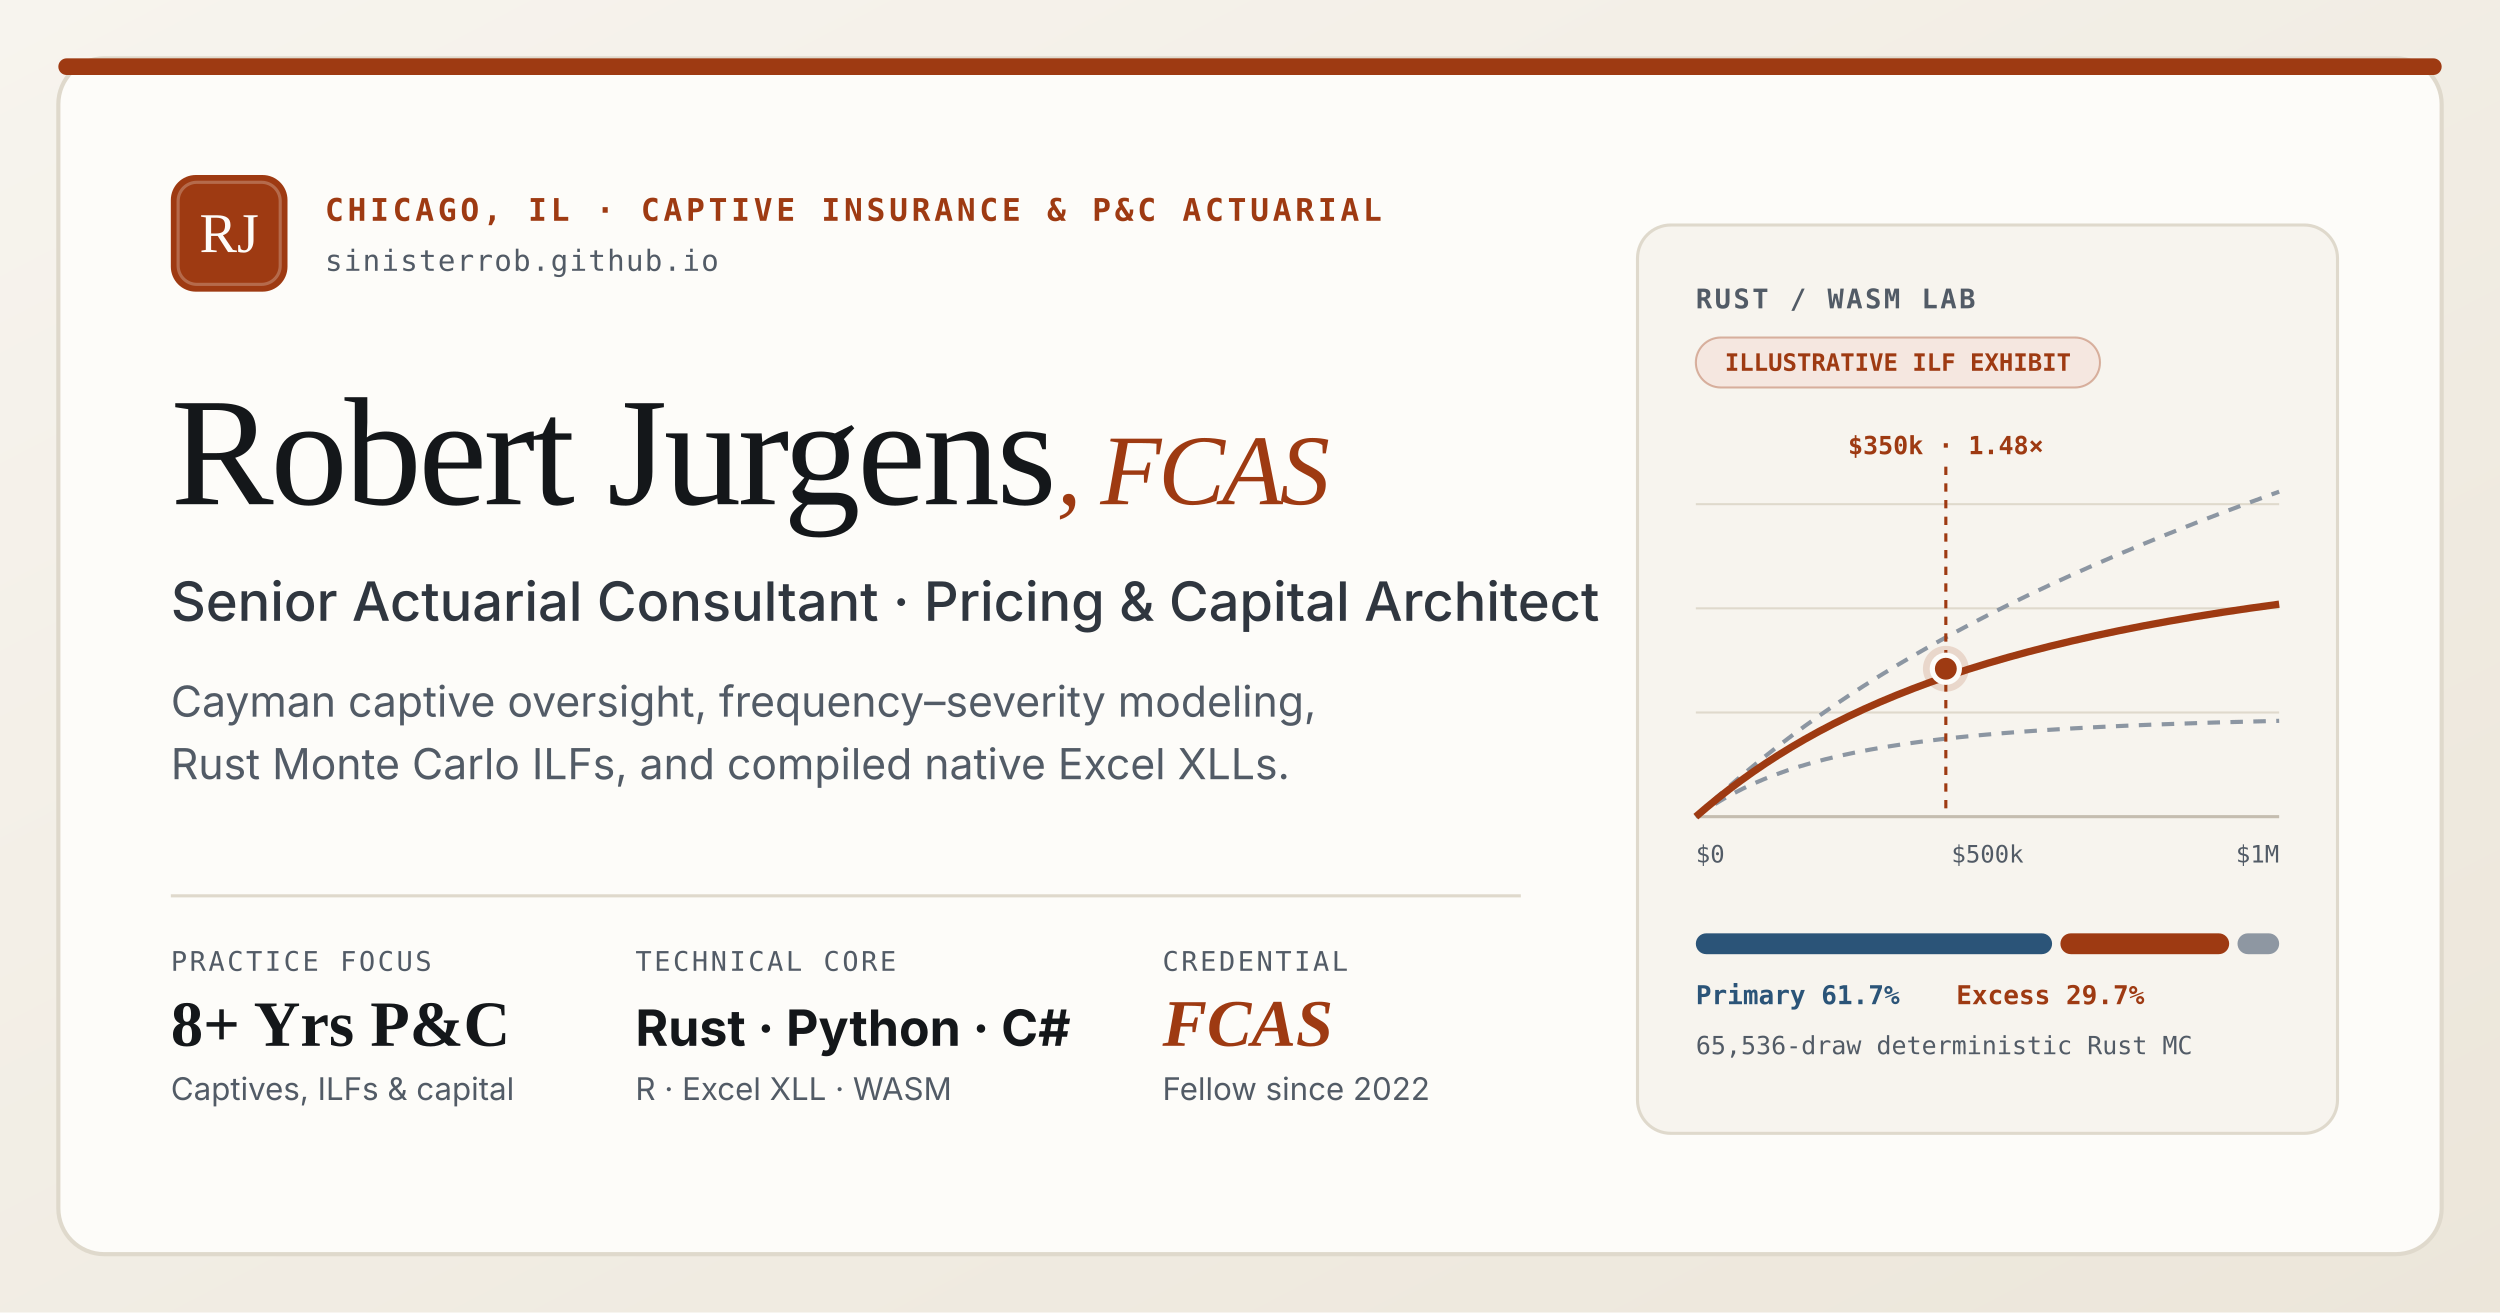
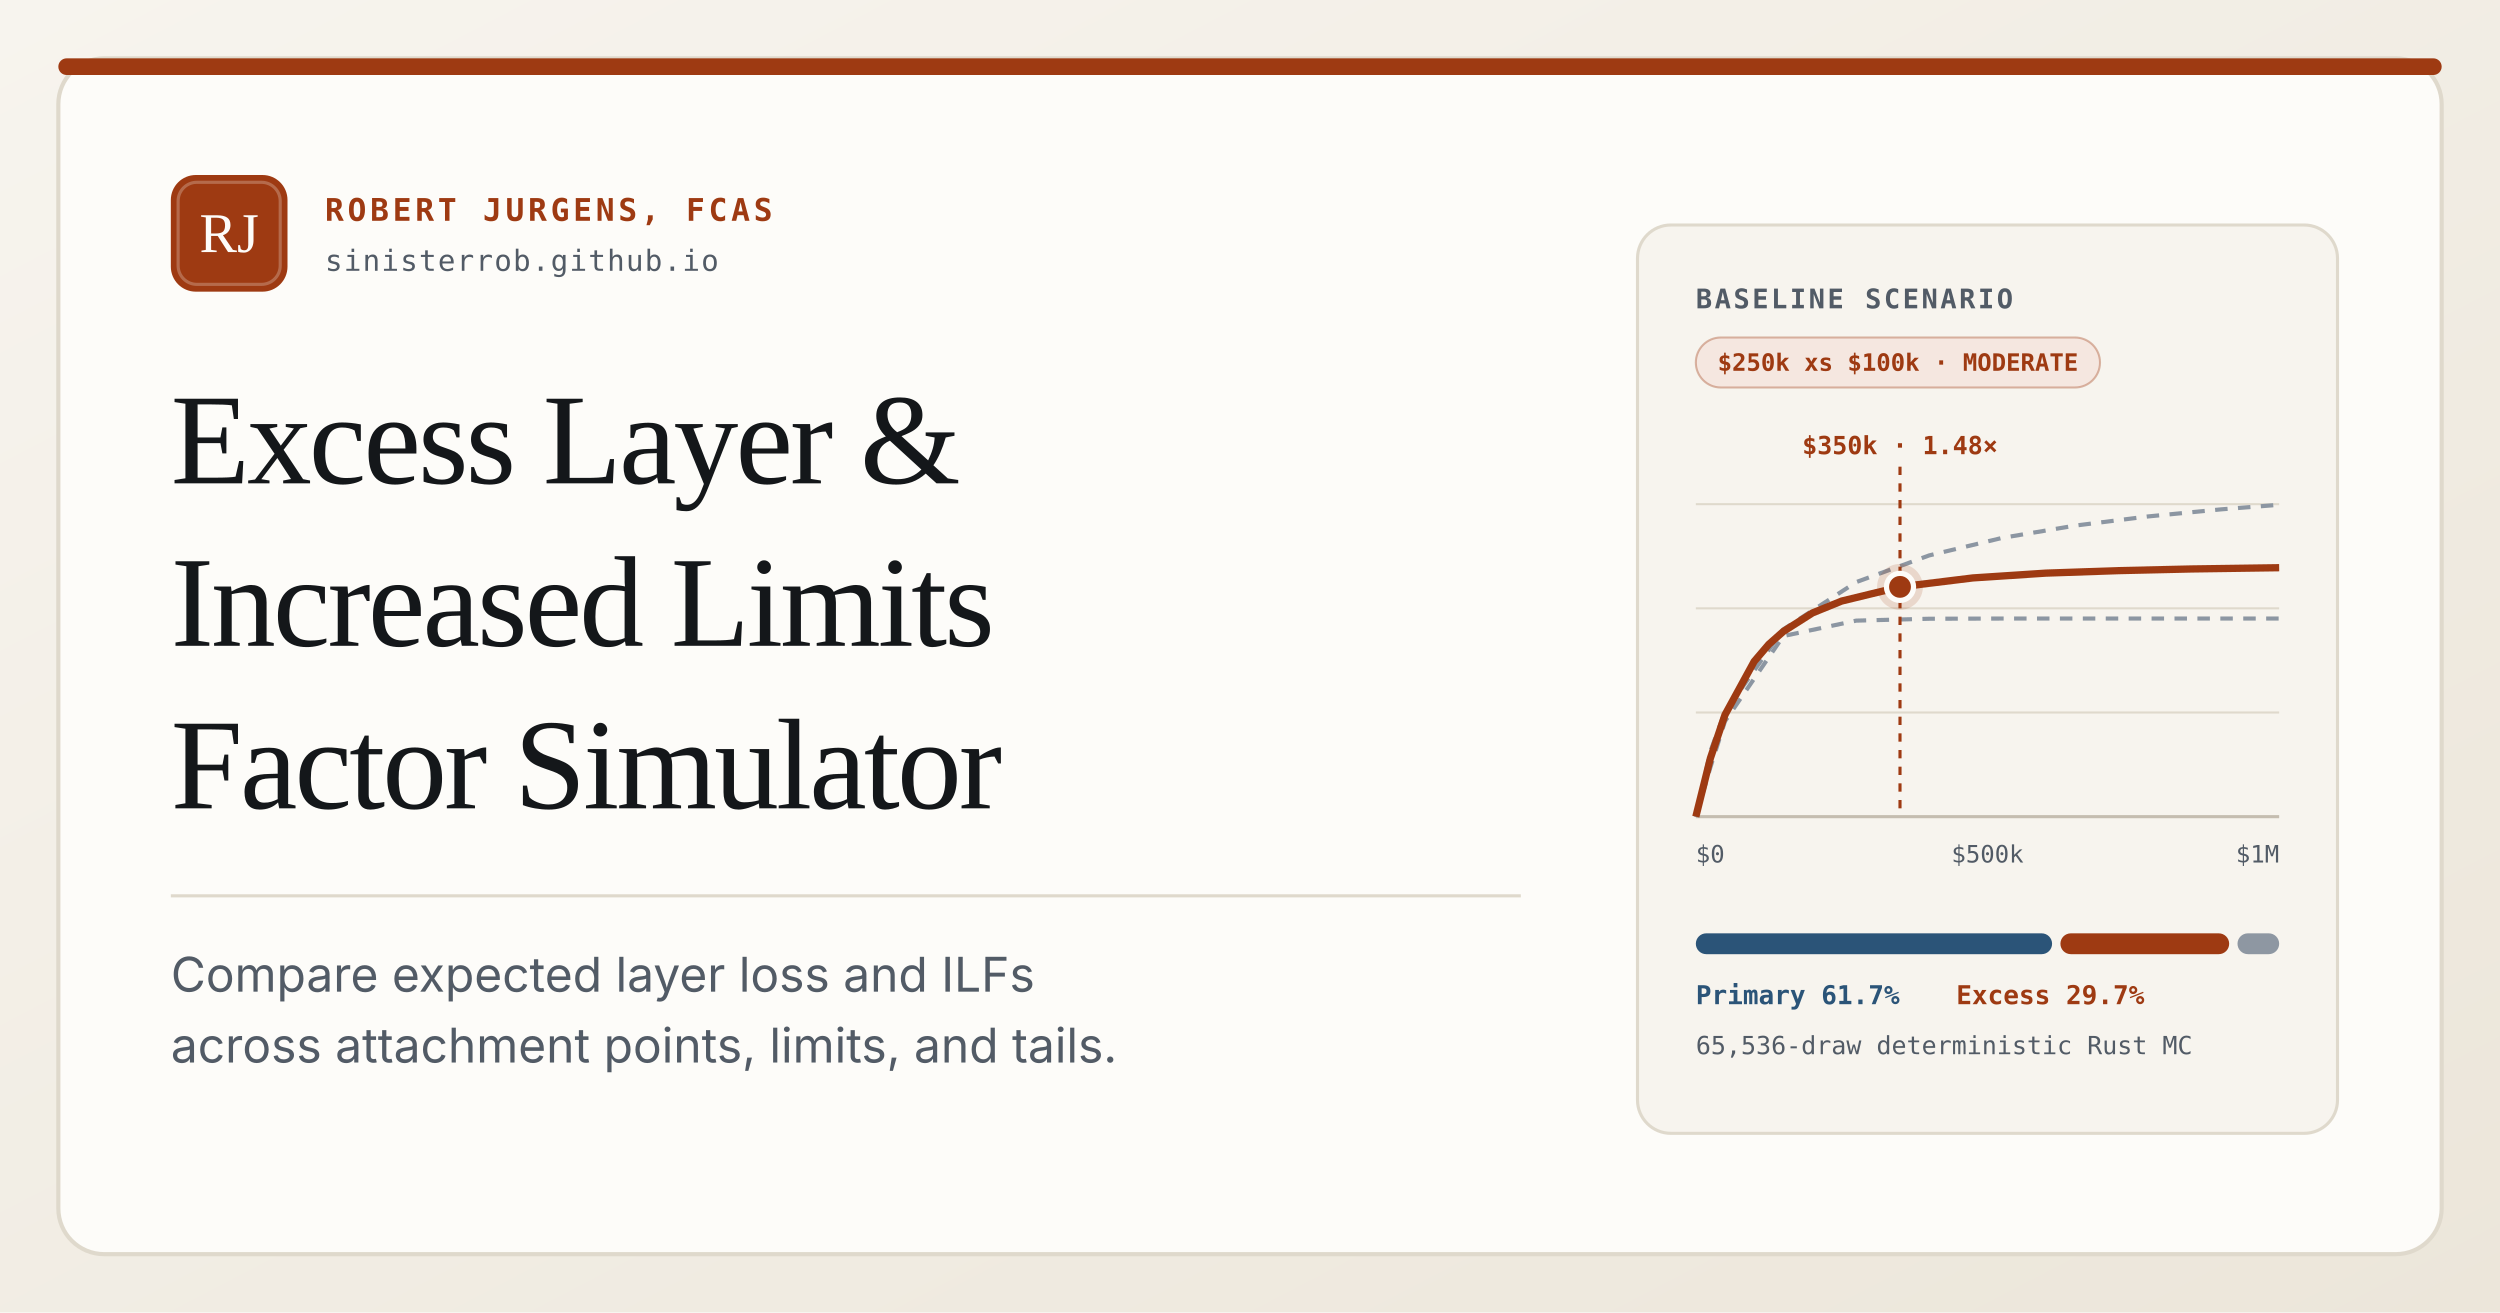
- <svg xmlns="http://www.w3.org/2000/svg" width="1200" height="630" viewBox="0 0 1200 630" role="img" aria-label="Robert Jurgens, FCAS — Captive Insurance &amp; P&amp;C Actuarial Modeling">
+ <svg xmlns="http://www.w3.org/2000/svg" width="1200" height="630" viewBox="0 0 1200 630" role="img" aria-label="Excess Layer and ILF Simulator by Robert Jurgens, FCAS, showing the 1.48× baseline ILF.">
  <defs>
    <linearGradient id="bgGrad" x1="0" y1="0" x2="1" y2="1">
      <stop offset="0%" stop-color="#f7f4ee" />
      <stop offset="100%" stop-color="#ece6da" />
    </linearGradient>
  </defs>
  <rect width="1200" height="630" fill="url(#bgGrad)" />
  <rect x="28" y="28" width="1144" height="574" rx="22" fill="#fdfcf9" stroke="#dfd9cc" stroke-width="2" />
  <rect x="28" y="28" width="1144" height="8" rx="4" fill="#9e3a12" />
  <rect x="82" y="84" width="56" height="56" rx="12" fill="#9e3a12" />
  <rect x="85.5" y="87.5" width="49" height="49" rx="9" fill="none" stroke="#fdfcf9" stroke-opacity="0.25" stroke-width="1.5" />
  <text x="110" y="121" text-anchor="middle" fill="#fdfcf9" font-family="Georgia, 'Times New Roman', serif" font-size="27" font-weight="500">RJ</text>
-   <text x="156" y="106" fill="#9e3a12" font-family="ui-monospace, 'SF Mono', Menlo, Consolas, monospace" font-size="15" font-weight="600" letter-spacing="1.8">CHICAGO, IL · CAPTIVE INSURANCE &amp; P&amp;C ACTUARIAL</text>
+   <text x="156" y="106" fill="#9e3a12" font-family="ui-monospace, 'SF Mono', Menlo, Consolas, monospace" font-size="15" font-weight="600" letter-spacing="1.8">ROBERT JURGENS, FCAS</text>
  <text x="156" y="130" fill="#525b66" font-family="ui-monospace, 'SF Mono', Menlo, Consolas, monospace" font-size="14" letter-spacing="0.6">sinisterrob.github.io</text>
-   <text x="82" y="242" fill="#14171a" font-family="Georgia, 'Times New Roman', serif" font-size="74" font-weight="400" letter-spacing="-1.5">Robert Jurgens<tspan fill="#9e3a12" font-size="48" font-style="italic">, FCAS</tspan>
-   </text>
-   <text x="82" y="298" fill="#2f363f" font-family="system-ui, -apple-system, 'Segoe UI', sans-serif" font-size="26" font-weight="500">Senior Actuarial Consultant · Pricing &amp; Capital Architect</text>
-   <text x="82" y="344" fill="#525b66" font-family="system-ui, -apple-system, 'Segoe UI', sans-serif" font-size="20.5">Cayman captive oversight, frequency–severity modeling,</text>
-   <text x="82" y="374" fill="#525b66" font-family="system-ui, -apple-system, 'Segoe UI', sans-serif" font-size="20.5">Rust Monte Carlo ILFs, and compiled native Excel XLLs.</text>
+   <g fill="#14171a" font-family="Georgia, 'Times New Roman', serif" font-size="62" letter-spacing="-1.3">
+     <text x="82" y="232">Excess Layer &amp;</text>
+     <text x="82" y="310">Increased Limits</text>
+     <text x="82" y="388">Factor Simulator</text>
+   </g>
  <line x1="82" y1="430" x2="730" y2="430" stroke="#dfd9cc" stroke-width="1.5" />
-   <text x="82" y="466" fill="#525b66" font-family="ui-monospace, 'SF Mono', Menlo, Consolas, monospace" font-size="13" letter-spacing="1.2">PRACTICE FOCUS</text>
-   <text x="82" y="502" fill="#14171a" font-family="Georgia, 'Times New Roman', serif" font-size="31" font-weight="600">8+ Yrs P&amp;C</text>
-   <text x="82" y="528" fill="#525b66" font-family="system-ui, -apple-system, 'Segoe UI', sans-serif" font-size="15">Captives, ILFs &amp; capital</text>
-   <text x="305" y="466" fill="#525b66" font-family="ui-monospace, 'SF Mono', Menlo, Consolas, monospace" font-size="13" letter-spacing="1.2">TECHNICAL CORE</text>
-   <text x="305" y="502" fill="#14171a" font-family="system-ui, -apple-system, 'Segoe UI', sans-serif" font-size="24" font-weight="700">Rust · Python · C#</text>
-   <text x="305" y="528" fill="#525b66" font-family="system-ui, -apple-system, 'Segoe UI', sans-serif" font-size="15">R · Excel XLL · WASM</text>
-   <text x="558" y="466" fill="#525b66" font-family="ui-monospace, 'SF Mono', Menlo, Consolas, monospace" font-size="13" letter-spacing="1.2">CREDENTIAL</text>
-   <text x="558" y="502" fill="#9e3a12" font-family="Georgia, 'Times New Roman', serif" font-size="32" font-style="italic" font-weight="600">FCAS</text>
-   <text x="558" y="528" fill="#525b66" font-family="system-ui, -apple-system, 'Segoe UI', sans-serif" font-size="15">Fellow since 2022</text>
+   <g fill="#525b66" font-family="system-ui, -apple-system, 'Segoe UI', sans-serif" font-size="23">
+     <text x="82" y="476">Compare expected layer loss and ILFs</text>
+     <text x="82" y="510">across attachment points, limits, and tails.</text>
+   </g>
  <rect x="786" y="108" width="336" height="436" rx="16" fill="#f7f4ee" stroke="#dfd9cc" stroke-width="1.5" />
-   <text x="814" y="148" fill="#525b66" font-family="ui-monospace, 'SF Mono', Menlo, Consolas, monospace" font-size="13" font-weight="600" letter-spacing="1.2">RUST / WASM LAB</text>
+   <text x="814" y="148" fill="#525b66" font-family="ui-monospace, 'SF Mono', Menlo, Consolas, monospace" font-size="13" font-weight="600" letter-spacing="1.2">BASELINE SCENARIO</text>
  <rect x="814" y="162" width="194" height="24" rx="12" fill="#f5e7e0" stroke="#9e3a12" stroke-opacity="0.35" />
-   <text x="911" y="178" text-anchor="middle" fill="#9e3a12" font-family="ui-monospace, 'SF Mono', Menlo, Consolas, monospace" font-size="11.5" font-weight="600">ILLUSTRATIVE ILF EXHIBIT</text>
+   <text x="911" y="178" text-anchor="middle" fill="#9e3a12" font-family="ui-monospace, 'SF Mono', Menlo, Consolas, monospace" font-size="11.5" font-weight="600">$250k xs $100k · MODERATE</text>
  <g transform="translate(814, 212)">
    <line x1="0" y1="30" x2="280" y2="30" stroke="#dfd9cc" stroke-width="1" />
    <line x1="0" y1="80" x2="280" y2="80" stroke="#dfd9cc" stroke-width="1" />
    <line x1="0" y1="130" x2="280" y2="130" stroke="#dfd9cc" stroke-width="1" />
    <line x1="0" y1="180" x2="280" y2="180" stroke="#c5bdb0" stroke-width="1.5" />
-     <path d="M 0 180 C 55 128, 130 78, 280 24" fill="none" stroke="#8c96a2" stroke-width="2" stroke-dasharray="6 5" />
-     <path d="M 0 180 C 45 148, 105 138, 280 134" fill="none" stroke="#8c96a2" stroke-width="2" stroke-dasharray="6 5" />
-     <path d="M 0 180 C 55 132, 130 98, 280 78" fill="none" stroke="#9e3a12" stroke-width="3.5" />
-     <line x1="120" y1="12" x2="120" y2="180" stroke="#9e3a12" stroke-width="1.5" stroke-dasharray="4 4" />
-     <circle cx="120" cy="109" r="11" fill="#9e3a12" fill-opacity="0.16" />
-     <circle cx="120" cy="109" r="6.5" fill="#9e3a12" stroke="#fdfcf9" stroke-width="2.5" />
-     <text x="120" y="6" text-anchor="middle" fill="#9e3a12" font-family="ui-monospace, 'SF Mono', Menlo, Consolas, monospace" font-size="12" font-weight="600">$350k · 1.48×</text>
+     <path d="M 0 180 L 7 148.6 L 14 129.6 L 42 90.1 L 77 67.4 L 112 54.6 L 147 46.2 L 182 40.3 L 217 35.9 L 252 32.5 L 280 30.3" fill="none" stroke="#8c96a2" stroke-width="2" stroke-dasharray="6 5" />
+     <path d="M 0 180 L 7 156.3 L 14 134.2 L 42 93.3 L 77 85.9 L 112 85 L 147 84.9 L 280 84.9" fill="none" stroke="#8c96a2" stroke-width="2" stroke-dasharray="6 5" />
+     <path d="M 0 180 L 7 151.9 L 14 131.1 L 28 105.5 L 35 97.3 L 42 91.1 L 56 82.2 L 70 76.5 L 98 69.7 L 133 65.4 L 168 63.1 L 203 61.9 L 238 61.1 L 280 60.5" fill="none" stroke="#9e3a12" stroke-width="3.5" stroke-linejoin="round" />
+     <line x1="98" y1="12" x2="98" y2="180" stroke="#9e3a12" stroke-width="1.5" stroke-dasharray="4 4" />
+     <circle cx="98" cy="69.7" r="11" fill="#9e3a12" fill-opacity="0.16" />
+     <circle cx="98" cy="69.7" r="6.5" fill="#9e3a12" stroke="#fdfcf9" stroke-width="2.5" />
+     <text x="98" y="6" text-anchor="middle" fill="#9e3a12" font-family="ui-monospace, 'SF Mono', Menlo, Consolas, monospace" font-size="12" font-weight="600">$350k · 1.48×</text>
    <text x="0" y="202" fill="#525b66" font-family="ui-monospace, 'SF Mono', Menlo, Consolas, monospace" font-size="11.5">$0</text>
    <text x="140" y="202" text-anchor="middle" fill="#525b66" font-family="ui-monospace, 'SF Mono', Menlo, Consolas, monospace" font-size="11.5">$500k</text>
    <text x="280" y="202" text-anchor="end" fill="#525b66" font-family="ui-monospace, 'SF Mono', Menlo, Consolas, monospace" font-size="11.5">$1M</text>
  </g>
  <g transform="translate(814, 448)">
    <rect x="0" y="0" width="171" height="10" rx="5" fill="#2b5478" />
    <rect x="175" y="0" width="81" height="10" rx="5" fill="#9e3a12" />
    <rect x="260" y="0" width="20" height="10" rx="5" fill="#8e97a2" />
    <text x="0" y="34" fill="#2b5478" font-family="ui-monospace, 'SF Mono', Menlo, Consolas, monospace" font-size="12.5" font-weight="600">Primary 61.7%</text>
    <text x="125" y="34" fill="#9e3a12" font-family="ui-monospace, 'SF Mono', Menlo, Consolas, monospace" font-size="12.5" font-weight="600">Excess 29.7%</text>
    <text x="0" y="58" fill="#525b66" font-family="ui-monospace, 'SF Mono', Menlo, Consolas, monospace" font-size="12">65,536-draw deterministic Rust MC</text>
  </g>
</svg>
